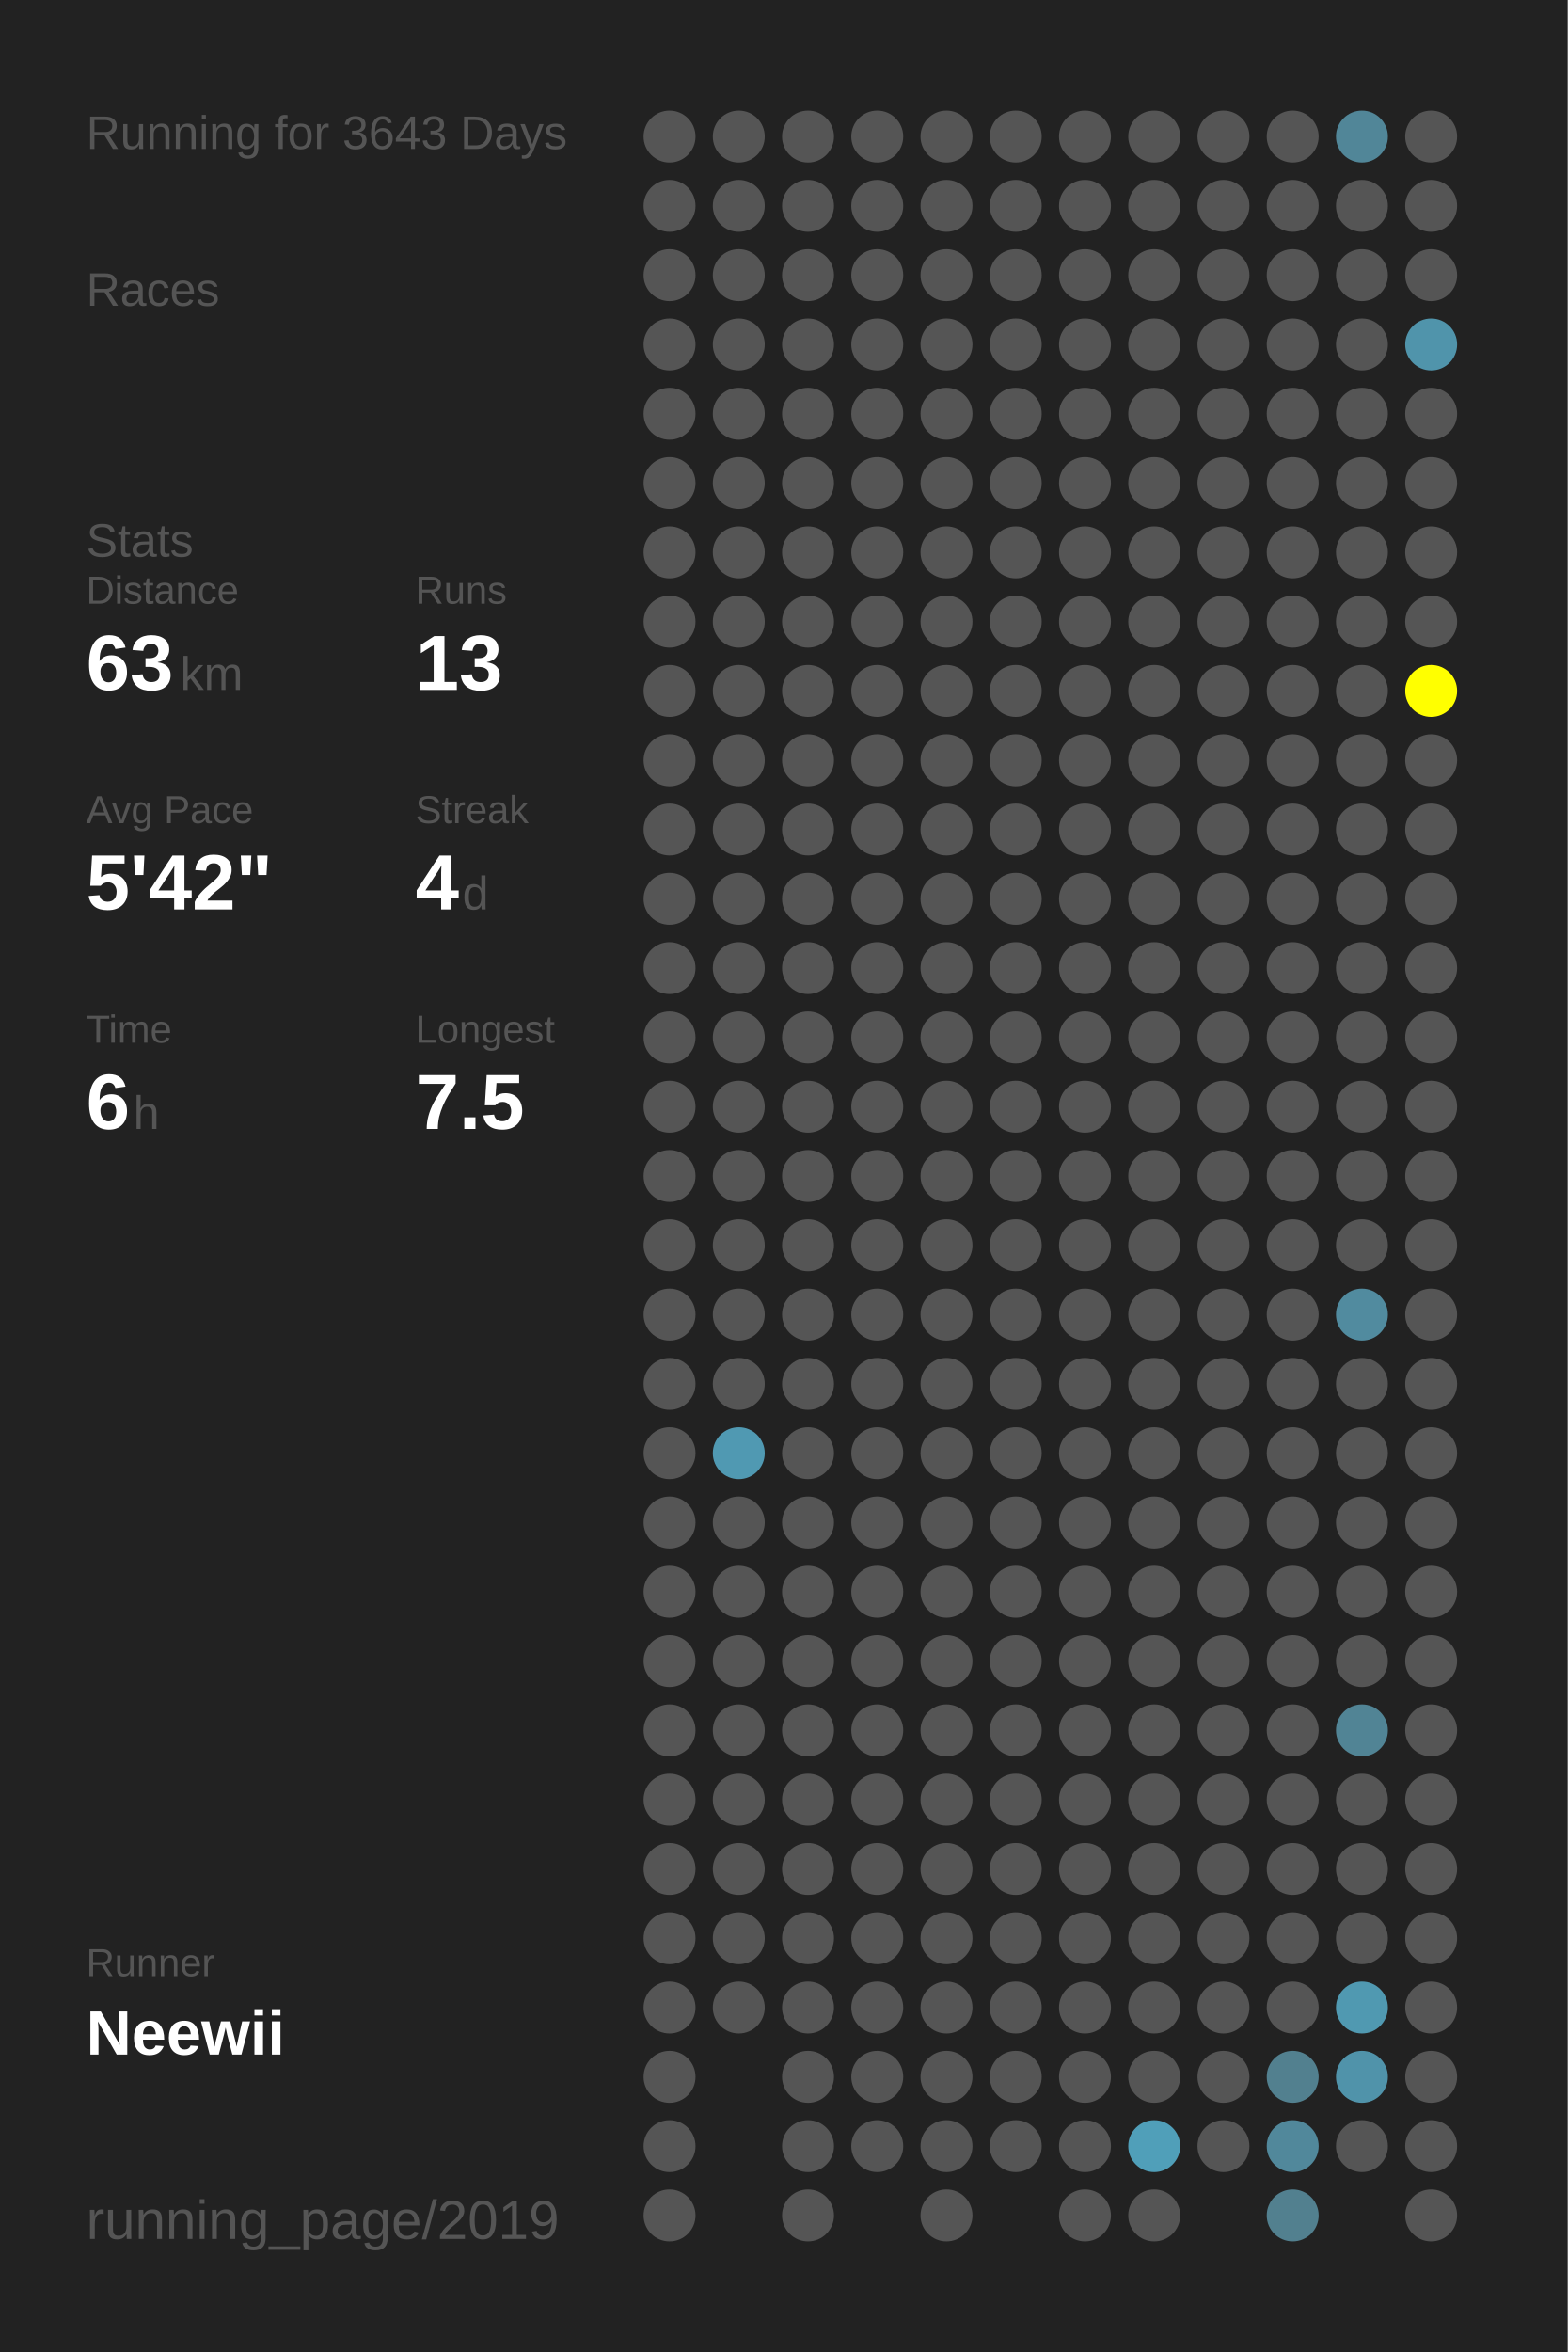
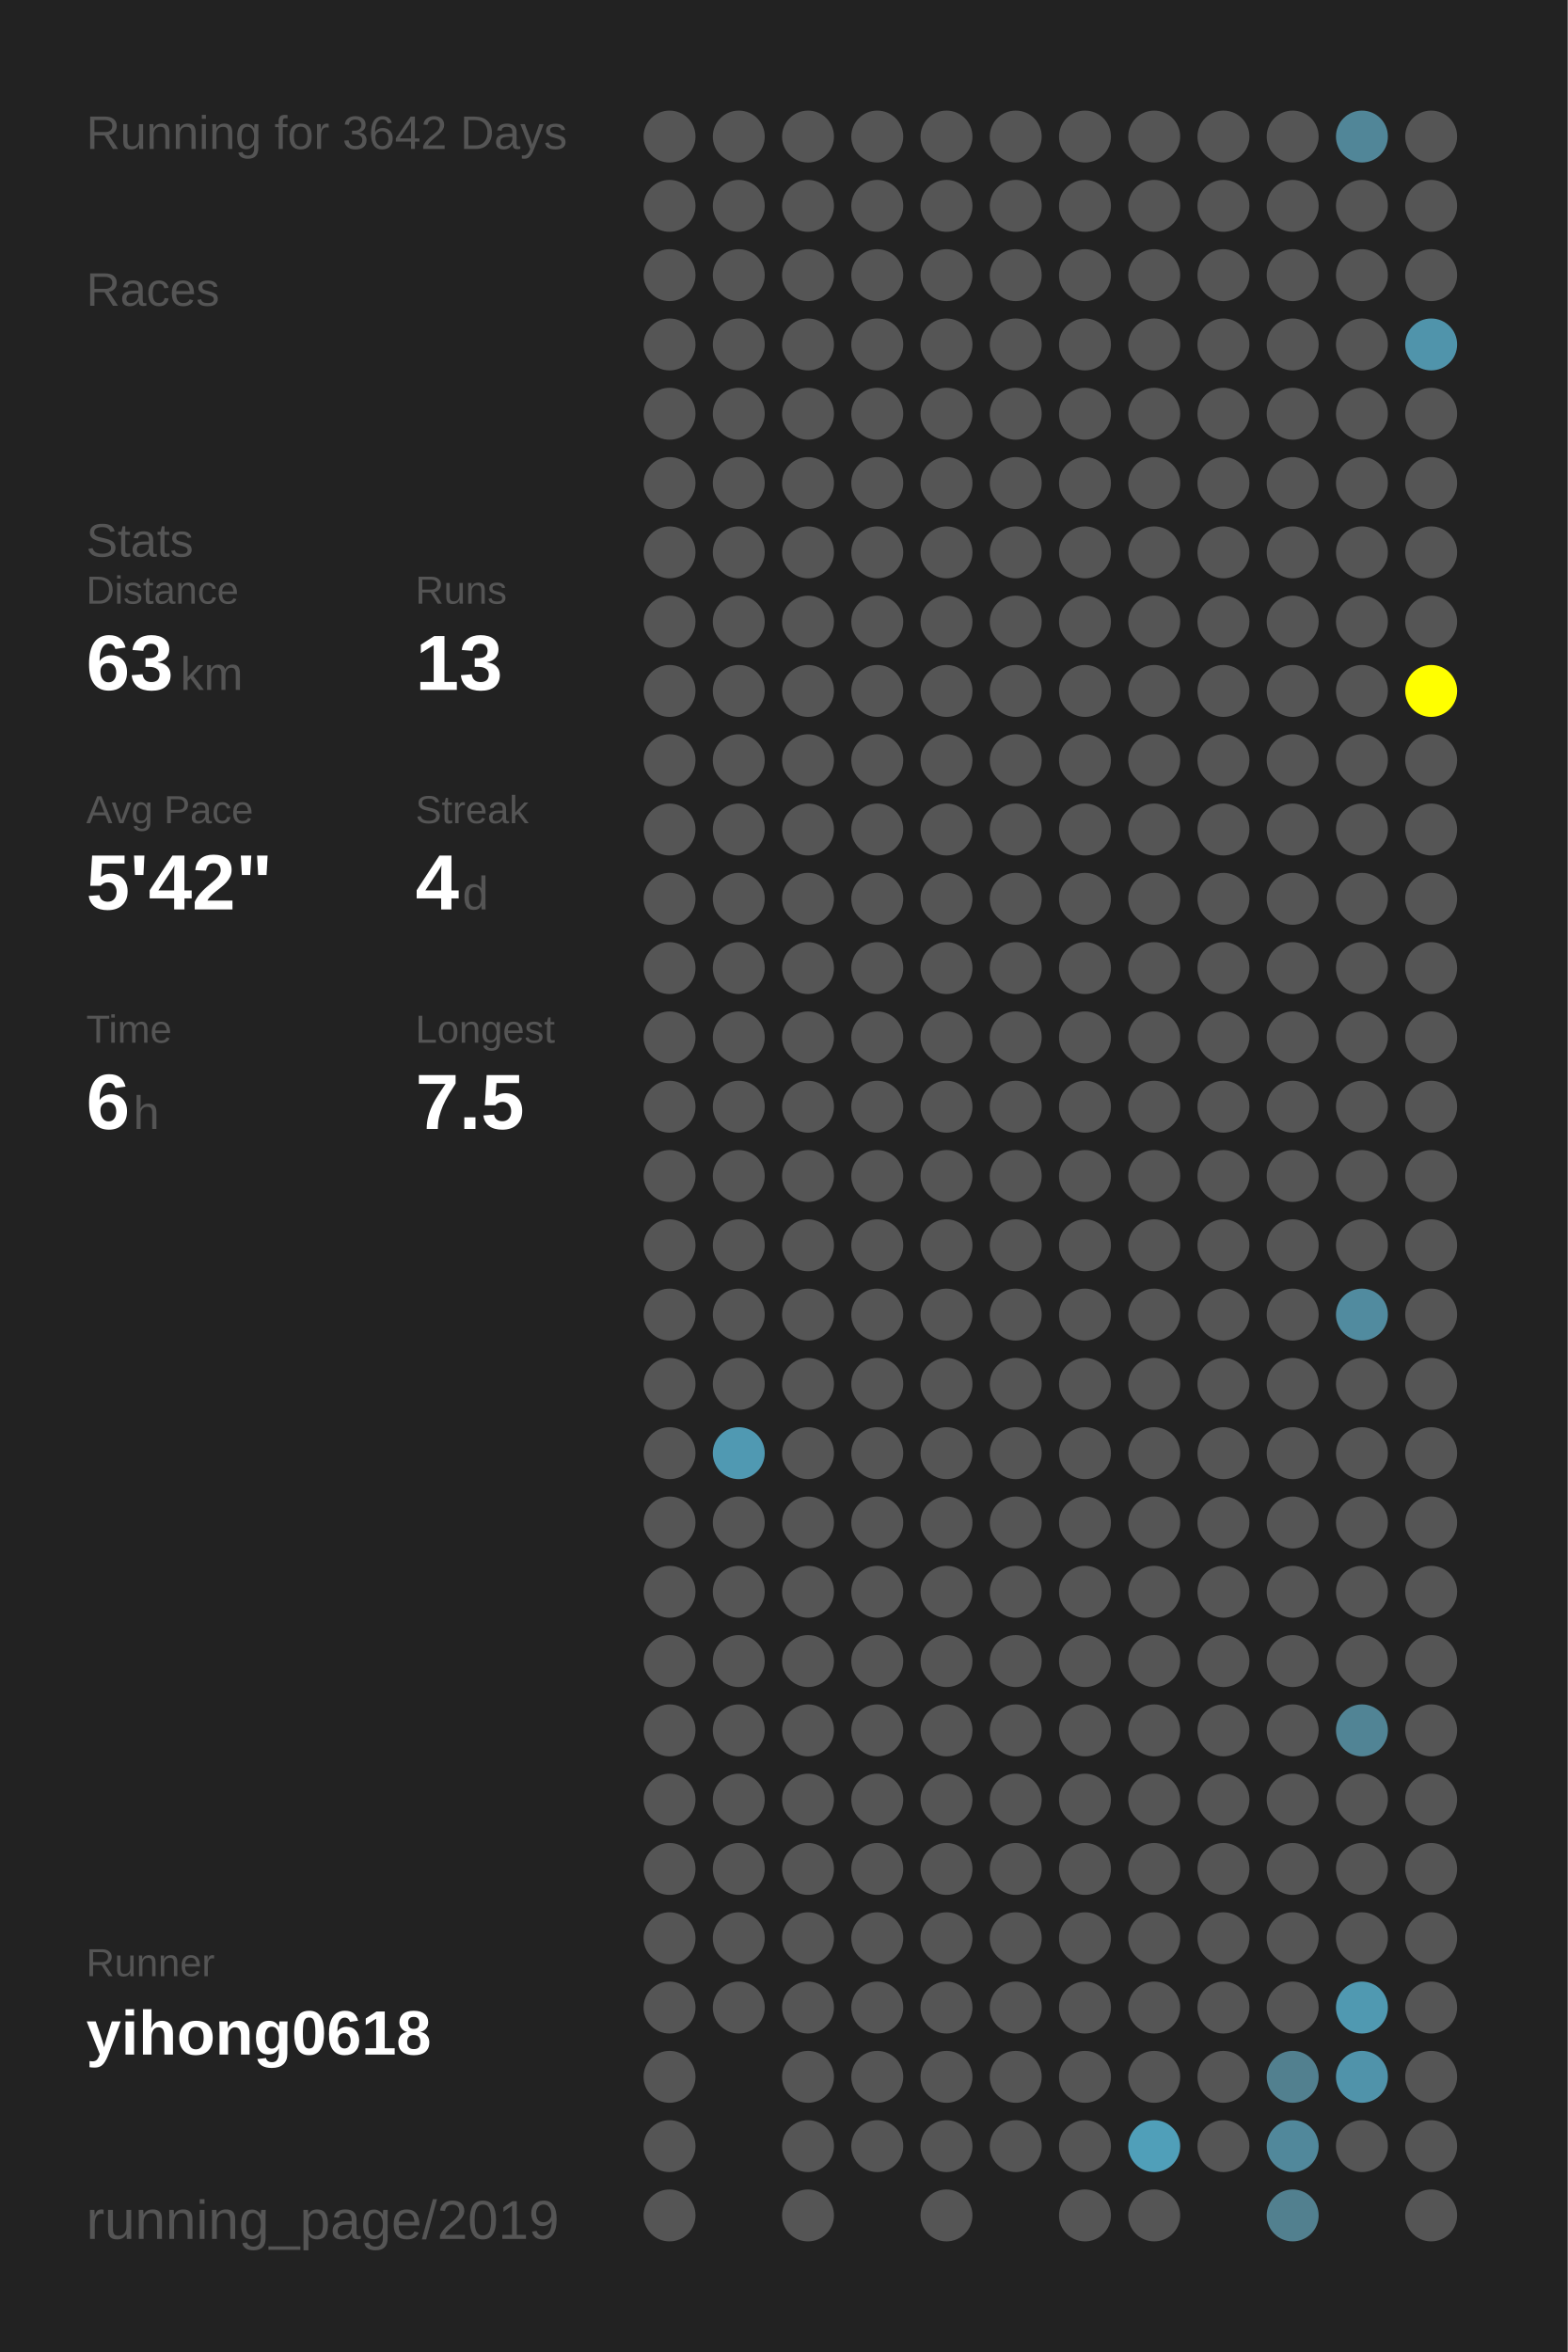
<svg xmlns="http://www.w3.org/2000/svg" baseProfile="full" height="300mm" version="1.1" viewBox="0,0,200,300" width="200mm">
  <defs />
  <rect fill="#222222" height="300" width="200" x="0" y="0" />
-   <text fill="#555555" style="font-size:6px; font-family:Arial;" x="11" y="19">Running for 3643 Days</text>
+   <text fill="#555555" style="font-size:6px; font-family:Arial;" x="11" y="19">Running for 3642 Days</text>
  <text fill="#555555" style="font-size:6px; font-family:Arial;" x="11" y="39">Races</text>
  <text fill="#555555" style="font-size:6px; font-family:Arial;" x="11" y="71">Stats</text>
  <text fill="#555555" style="font-size:5px; font-family:Arial;" x="11" y="77">Distance</text>
  <text fill="#FFFFFF" style="font-size:10px; font-family:Arial; font-weight:bold;" x="11" y="88">63</text>
  <text fill="#555555" style="font-size:6px; font-family:Arial;" x="23" y="88">km</text>
  <text fill="#555555" style="font-size:5px; font-family:Arial;" x="53" y="77">Runs</text>
  <text fill="#FFFFFF" style="font-size:10px; font-family:Arial; font-weight:bold;" x="53" y="88">13</text>
  <text fill="#555555" style="font-size:5px; font-family:Arial;" x="11" y="105">Avg Pace</text>
  <text fill="#FFFFFF" style="font-size:10px; font-family:Arial; font-weight:bold;" x="11" y="116">5'42"</text>
  <text fill="#555555" style="font-size:5px; font-family:Arial;" x="53" y="105">Streak</text>
  <text fill="#FFFFFF" style="font-size:10px; font-family:Arial; font-weight:bold;" x="53" y="116">4</text>
  <text fill="#555555" style="font-size:6px; font-family:Arial;" x="59" y="116">d</text>
  <text fill="#555555" style="font-size:5px; font-family:Arial;" x="11" y="133">Time</text>
  <text fill="#FFFFFF" style="font-size:10px; font-family:Arial; font-weight:bold;" x="11" y="144">6</text>
  <text fill="#555555" style="font-size:6px; font-family:Arial;" x="17" y="144">h</text>
  <text fill="#555555" style="font-size:5px; font-family:Arial;" x="53" y="133">Longest</text>
  <text fill="#FFFFFF" style="font-size:10px; font-family:Arial; font-weight:bold;" x="53" y="144">7.5</text>
  <text fill="#555555" style="font-size:5px; font-family:Arial;" x="11" y="252.065">Runner</text>
-   <text fill="#FFFFFF" style="font-size:8px; font-family:Arial; font-weight:bold;" x="11" y="262.065">Neewii</text>
+   <text fill="#FFFFFF" style="font-size:8px; font-family:Arial; font-weight:bold;" x="11" y="262.065">yihong0618</text>
  <text fill="#555555" style="font-size:7px; font-family:Arial;" x="11" y="285.581">running_page/2019</text>
  <circle cx="85.417" cy="17.419" fill="#555555" r="3.312" />
  <circle cx="85.417" cy="26.258" fill="#555555" r="3.312" />
  <circle cx="85.417" cy="35.097" fill="#555555" r="3.312" />
  <circle cx="85.417" cy="43.935" fill="#555555" r="3.312" />
  <circle cx="85.417" cy="52.774" fill="#555555" r="3.312" />
  <circle cx="85.417" cy="61.613" fill="#555555" r="3.312" />
  <circle cx="85.417" cy="70.452" fill="#555555" r="3.312" />
  <circle cx="85.417" cy="79.29" fill="#555555" r="3.312" />
  <circle cx="85.417" cy="88.129" fill="#555555" r="3.312" />
  <circle cx="85.417" cy="96.968" fill="#555555" r="3.312" />
  <circle cx="85.417" cy="105.806" fill="#555555" r="3.312" />
  <circle cx="85.417" cy="114.645" fill="#555555" r="3.312" />
  <circle cx="85.417" cy="123.484" fill="#555555" r="3.312" />
  <circle cx="85.417" cy="132.323" fill="#555555" r="3.312" />
  <circle cx="85.417" cy="141.161" fill="#555555" r="3.312" />
  <circle cx="85.417" cy="150" fill="#555555" r="3.312" />
  <circle cx="85.417" cy="158.839" fill="#555555" r="3.312" />
  <circle cx="85.417" cy="167.677" fill="#555555" r="3.312" />
  <circle cx="85.417" cy="176.516" fill="#555555" r="3.312" />
  <circle cx="85.417" cy="185.355" fill="#555555" r="3.312" />
  <circle cx="85.417" cy="194.194" fill="#555555" r="3.312" />
  <circle cx="85.417" cy="203.032" fill="#555555" r="3.312" />
  <circle cx="85.417" cy="211.871" fill="#555555" r="3.312" />
  <circle cx="85.417" cy="220.71" fill="#555555" r="3.312" />
  <circle cx="85.417" cy="229.548" fill="#555555" r="3.312" />
  <circle cx="85.417" cy="238.387" fill="#555555" r="3.312" />
  <circle cx="85.417" cy="247.226" fill="#555555" r="3.312" />
  <circle cx="85.417" cy="256.065" fill="#555555" r="3.312" />
  <circle cx="85.417" cy="264.903" fill="#555555" r="3.312" />
  <circle cx="85.417" cy="273.742" fill="#555555" r="3.312" />
  <circle cx="85.417" cy="282.581" fill="#555555" r="3.312" />
  <circle cx="94.25" cy="17.419" fill="#555555" r="3.312" />
  <circle cx="94.25" cy="26.258" fill="#555555" r="3.312" />
  <circle cx="94.25" cy="35.097" fill="#555555" r="3.312" />
  <circle cx="94.25" cy="43.935" fill="#555555" r="3.312" />
  <circle cx="94.25" cy="52.774" fill="#555555" r="3.312" />
  <circle cx="94.25" cy="61.613" fill="#555555" r="3.312" />
  <circle cx="94.25" cy="70.452" fill="#555555" r="3.312" />
  <circle cx="94.25" cy="79.29" fill="#555555" r="3.312" />
  <circle cx="94.25" cy="88.129" fill="#555555" r="3.312" />
  <circle cx="94.25" cy="96.968" fill="#555555" r="3.312" />
  <circle cx="94.25" cy="105.806" fill="#555555" r="3.312" />
  <circle cx="94.25" cy="114.645" fill="#555555" r="3.312" />
  <circle cx="94.25" cy="123.484" fill="#555555" r="3.312" />
  <circle cx="94.25" cy="132.323" fill="#555555" r="3.312" />
  <circle cx="94.25" cy="141.161" fill="#555555" r="3.312" />
  <circle cx="94.25" cy="150" fill="#555555" r="3.312" />
  <circle cx="94.25" cy="158.839" fill="#555555" r="3.312" />
  <circle cx="94.25" cy="167.677" fill="#555555" r="3.312" />
  <circle cx="94.25" cy="176.516" fill="#555555" r="3.312" />
  <circle cx="94.25" cy="185.355" fill="#5099b2" r="3.312" />
  <circle cx="94.25" cy="194.194" fill="#555555" r="3.312" />
  <circle cx="94.25" cy="203.032" fill="#555555" r="3.312" />
  <circle cx="94.25" cy="211.871" fill="#555555" r="3.312" />
  <circle cx="94.25" cy="220.71" fill="#555555" r="3.312" />
  <circle cx="94.25" cy="229.548" fill="#555555" r="3.312" />
  <circle cx="94.25" cy="238.387" fill="#555555" r="3.312" />
  <circle cx="94.25" cy="247.226" fill="#555555" r="3.312" />
  <circle cx="94.25" cy="256.065" fill="#555555" r="3.312" />
  <circle cx="103.083" cy="17.419" fill="#555555" r="3.312" />
  <circle cx="103.083" cy="26.258" fill="#555555" r="3.312" />
  <circle cx="103.083" cy="35.097" fill="#555555" r="3.312" />
  <circle cx="103.083" cy="43.935" fill="#555555" r="3.312" />
  <circle cx="103.083" cy="52.774" fill="#555555" r="3.312" />
  <circle cx="103.083" cy="61.613" fill="#555555" r="3.312" />
  <circle cx="103.083" cy="70.452" fill="#555555" r="3.312" />
  <circle cx="103.083" cy="79.29" fill="#555555" r="3.312" />
  <circle cx="103.083" cy="88.129" fill="#555555" r="3.312" />
  <circle cx="103.083" cy="96.968" fill="#555555" r="3.312" />
  <circle cx="103.083" cy="105.806" fill="#555555" r="3.312" />
  <circle cx="103.083" cy="114.645" fill="#555555" r="3.312" />
  <circle cx="103.083" cy="123.484" fill="#555555" r="3.312" />
  <circle cx="103.083" cy="132.323" fill="#555555" r="3.312" />
  <circle cx="103.083" cy="141.161" fill="#555555" r="3.312" />
  <circle cx="103.083" cy="150" fill="#555555" r="3.312" />
  <circle cx="103.083" cy="158.839" fill="#555555" r="3.312" />
  <circle cx="103.083" cy="167.677" fill="#555555" r="3.312" />
  <circle cx="103.083" cy="176.516" fill="#555555" r="3.312" />
  <circle cx="103.083" cy="185.355" fill="#555555" r="3.312" />
  <circle cx="103.083" cy="194.194" fill="#555555" r="3.312" />
  <circle cx="103.083" cy="203.032" fill="#555555" r="3.312" />
  <circle cx="103.083" cy="211.871" fill="#555555" r="3.312" />
  <circle cx="103.083" cy="220.71" fill="#555555" r="3.312" />
  <circle cx="103.083" cy="229.548" fill="#555555" r="3.312" />
  <circle cx="103.083" cy="238.387" fill="#555555" r="3.312" />
  <circle cx="103.083" cy="247.226" fill="#555555" r="3.312" />
  <circle cx="103.083" cy="256.065" fill="#555555" r="3.312" />
  <circle cx="103.083" cy="264.903" fill="#555555" r="3.312" />
  <circle cx="103.083" cy="273.742" fill="#555555" r="3.312" />
  <circle cx="103.083" cy="282.581" fill="#555555" r="3.312" />
  <circle cx="111.917" cy="17.419" fill="#555555" r="3.312" />
  <circle cx="111.917" cy="26.258" fill="#555555" r="3.312" />
  <circle cx="111.917" cy="35.097" fill="#555555" r="3.312" />
  <circle cx="111.917" cy="43.935" fill="#555555" r="3.312" />
  <circle cx="111.917" cy="52.774" fill="#555555" r="3.312" />
  <circle cx="111.917" cy="61.613" fill="#555555" r="3.312" />
  <circle cx="111.917" cy="70.452" fill="#555555" r="3.312" />
  <circle cx="111.917" cy="79.29" fill="#555555" r="3.312" />
  <circle cx="111.917" cy="88.129" fill="#555555" r="3.312" />
  <circle cx="111.917" cy="96.968" fill="#555555" r="3.312" />
  <circle cx="111.917" cy="105.806" fill="#555555" r="3.312" />
  <circle cx="111.917" cy="114.645" fill="#555555" r="3.312" />
  <circle cx="111.917" cy="123.484" fill="#555555" r="3.312" />
  <circle cx="111.917" cy="132.323" fill="#555555" r="3.312" />
  <circle cx="111.917" cy="141.161" fill="#555555" r="3.312" />
  <circle cx="111.917" cy="150" fill="#555555" r="3.312" />
  <circle cx="111.917" cy="158.839" fill="#555555" r="3.312" />
  <circle cx="111.917" cy="167.677" fill="#555555" r="3.312" />
  <circle cx="111.917" cy="176.516" fill="#555555" r="3.312" />
  <circle cx="111.917" cy="185.355" fill="#555555" r="3.312" />
  <circle cx="111.917" cy="194.194" fill="#555555" r="3.312" />
  <circle cx="111.917" cy="203.032" fill="#555555" r="3.312" />
  <circle cx="111.917" cy="211.871" fill="#555555" r="3.312" />
  <circle cx="111.917" cy="220.71" fill="#555555" r="3.312" />
  <circle cx="111.917" cy="229.548" fill="#555555" r="3.312" />
  <circle cx="111.917" cy="238.387" fill="#555555" r="3.312" />
  <circle cx="111.917" cy="247.226" fill="#555555" r="3.312" />
  <circle cx="111.917" cy="256.065" fill="#555555" r="3.312" />
  <circle cx="111.917" cy="264.903" fill="#555555" r="3.312" />
  <circle cx="111.917" cy="273.742" fill="#555555" r="3.312" />
  <circle cx="120.75" cy="17.419" fill="#555555" r="3.312" />
  <circle cx="120.75" cy="26.258" fill="#555555" r="3.312" />
  <circle cx="120.75" cy="35.097" fill="#555555" r="3.312" />
  <circle cx="120.75" cy="43.935" fill="#555555" r="3.312" />
  <circle cx="120.75" cy="52.774" fill="#555555" r="3.312" />
  <circle cx="120.75" cy="61.613" fill="#555555" r="3.312" />
  <circle cx="120.75" cy="70.452" fill="#555555" r="3.312" />
  <circle cx="120.75" cy="79.29" fill="#555555" r="3.312" />
  <circle cx="120.75" cy="88.129" fill="#555555" r="3.312" />
  <circle cx="120.75" cy="96.968" fill="#555555" r="3.312" />
  <circle cx="120.75" cy="105.806" fill="#555555" r="3.312" />
  <circle cx="120.75" cy="114.645" fill="#555555" r="3.312" />
  <circle cx="120.75" cy="123.484" fill="#555555" r="3.312" />
  <circle cx="120.75" cy="132.323" fill="#555555" r="3.312" />
  <circle cx="120.75" cy="141.161" fill="#555555" r="3.312" />
  <circle cx="120.75" cy="150" fill="#555555" r="3.312" />
  <circle cx="120.75" cy="158.839" fill="#555555" r="3.312" />
  <circle cx="120.75" cy="167.677" fill="#555555" r="3.312" />
  <circle cx="120.75" cy="176.516" fill="#555555" r="3.312" />
  <circle cx="120.75" cy="185.355" fill="#555555" r="3.312" />
  <circle cx="120.75" cy="194.194" fill="#555555" r="3.312" />
  <circle cx="120.75" cy="203.032" fill="#555555" r="3.312" />
  <circle cx="120.75" cy="211.871" fill="#555555" r="3.312" />
  <circle cx="120.75" cy="220.71" fill="#555555" r="3.312" />
  <circle cx="120.75" cy="229.548" fill="#555555" r="3.312" />
  <circle cx="120.75" cy="238.387" fill="#555555" r="3.312" />
  <circle cx="120.75" cy="247.226" fill="#555555" r="3.312" />
  <circle cx="120.75" cy="256.065" fill="#555555" r="3.312" />
  <circle cx="120.75" cy="264.903" fill="#555555" r="3.312" />
  <circle cx="120.75" cy="273.742" fill="#555555" r="3.312" />
  <circle cx="120.75" cy="282.581" fill="#555555" r="3.312" />
  <circle cx="129.583" cy="17.419" fill="#555555" r="3.312" />
  <circle cx="129.583" cy="26.258" fill="#555555" r="3.312" />
  <circle cx="129.583" cy="35.097" fill="#555555" r="3.312" />
  <circle cx="129.583" cy="43.935" fill="#555555" r="3.312" />
  <circle cx="129.583" cy="52.774" fill="#555555" r="3.312" />
  <circle cx="129.583" cy="61.613" fill="#555555" r="3.312" />
  <circle cx="129.583" cy="70.452" fill="#555555" r="3.312" />
  <circle cx="129.583" cy="79.29" fill="#555555" r="3.312" />
  <circle cx="129.583" cy="88.129" fill="#555555" r="3.312" />
  <circle cx="129.583" cy="96.968" fill="#555555" r="3.312" />
  <circle cx="129.583" cy="105.806" fill="#555555" r="3.312" />
  <circle cx="129.583" cy="114.645" fill="#555555" r="3.312" />
  <circle cx="129.583" cy="123.484" fill="#555555" r="3.312" />
  <circle cx="129.583" cy="132.323" fill="#555555" r="3.312" />
  <circle cx="129.583" cy="141.161" fill="#555555" r="3.312" />
  <circle cx="129.583" cy="150" fill="#555555" r="3.312" />
  <circle cx="129.583" cy="158.839" fill="#555555" r="3.312" />
  <circle cx="129.583" cy="167.677" fill="#555555" r="3.312" />
  <circle cx="129.583" cy="176.516" fill="#555555" r="3.312" />
  <circle cx="129.583" cy="185.355" fill="#555555" r="3.312" />
  <circle cx="129.583" cy="194.194" fill="#555555" r="3.312" />
  <circle cx="129.583" cy="203.032" fill="#555555" r="3.312" />
  <circle cx="129.583" cy="211.871" fill="#555555" r="3.312" />
  <circle cx="129.583" cy="220.71" fill="#555555" r="3.312" />
  <circle cx="129.583" cy="229.548" fill="#555555" r="3.312" />
  <circle cx="129.583" cy="238.387" fill="#555555" r="3.312" />
  <circle cx="129.583" cy="247.226" fill="#555555" r="3.312" />
  <circle cx="129.583" cy="256.065" fill="#555555" r="3.312" />
  <circle cx="129.583" cy="264.903" fill="#555555" r="3.312" />
  <circle cx="129.583" cy="273.742" fill="#555555" r="3.312" />
  <circle cx="138.417" cy="17.419" fill="#555555" r="3.312" />
  <circle cx="138.417" cy="26.258" fill="#555555" r="3.312" />
  <circle cx="138.417" cy="35.097" fill="#555555" r="3.312" />
  <circle cx="138.417" cy="43.935" fill="#555555" r="3.312" />
  <circle cx="138.417" cy="52.774" fill="#555555" r="3.312" />
  <circle cx="138.417" cy="61.613" fill="#555555" r="3.312" />
  <circle cx="138.417" cy="70.452" fill="#555555" r="3.312" />
  <circle cx="138.417" cy="79.29" fill="#555555" r="3.312" />
  <circle cx="138.417" cy="88.129" fill="#555555" r="3.312" />
  <circle cx="138.417" cy="96.968" fill="#555555" r="3.312" />
  <circle cx="138.417" cy="105.806" fill="#555555" r="3.312" />
  <circle cx="138.417" cy="114.645" fill="#555555" r="3.312" />
  <circle cx="138.417" cy="123.484" fill="#555555" r="3.312" />
  <circle cx="138.417" cy="132.323" fill="#555555" r="3.312" />
  <circle cx="138.417" cy="141.161" fill="#555555" r="3.312" />
  <circle cx="138.417" cy="150" fill="#555555" r="3.312" />
  <circle cx="138.417" cy="158.839" fill="#555555" r="3.312" />
  <circle cx="138.417" cy="167.677" fill="#555555" r="3.312" />
  <circle cx="138.417" cy="176.516" fill="#555555" r="3.312" />
  <circle cx="138.417" cy="185.355" fill="#555555" r="3.312" />
  <circle cx="138.417" cy="194.194" fill="#555555" r="3.312" />
  <circle cx="138.417" cy="203.032" fill="#555555" r="3.312" />
  <circle cx="138.417" cy="211.871" fill="#555555" r="3.312" />
  <circle cx="138.417" cy="220.71" fill="#555555" r="3.312" />
  <circle cx="138.417" cy="229.548" fill="#555555" r="3.312" />
  <circle cx="138.417" cy="238.387" fill="#555555" r="3.312" />
  <circle cx="138.417" cy="247.226" fill="#555555" r="3.312" />
  <circle cx="138.417" cy="256.065" fill="#555555" r="3.312" />
  <circle cx="138.417" cy="264.903" fill="#555555" r="3.312" />
  <circle cx="138.417" cy="273.742" fill="#555555" r="3.312" />
  <circle cx="138.417" cy="282.581" fill="#555555" r="3.312" />
  <circle cx="147.25" cy="17.419" fill="#555555" r="3.312" />
  <circle cx="147.25" cy="26.258" fill="#555555" r="3.312" />
  <circle cx="147.25" cy="35.097" fill="#555555" r="3.312" />
  <circle cx="147.25" cy="43.935" fill="#555555" r="3.312" />
  <circle cx="147.25" cy="52.774" fill="#555555" r="3.312" />
  <circle cx="147.25" cy="61.613" fill="#555555" r="3.312" />
  <circle cx="147.25" cy="70.452" fill="#555555" r="3.312" />
  <circle cx="147.25" cy="79.29" fill="#555555" r="3.312" />
  <circle cx="147.25" cy="88.129" fill="#555555" r="3.312" />
  <circle cx="147.25" cy="96.968" fill="#555555" r="3.312" />
  <circle cx="147.25" cy="105.806" fill="#555555" r="3.312" />
  <circle cx="147.25" cy="114.645" fill="#555555" r="3.312" />
  <circle cx="147.25" cy="123.484" fill="#555555" r="3.312" />
  <circle cx="147.25" cy="132.323" fill="#555555" r="3.312" />
  <circle cx="147.25" cy="141.161" fill="#555555" r="3.312" />
  <circle cx="147.25" cy="150" fill="#555555" r="3.312" />
  <circle cx="147.25" cy="158.839" fill="#555555" r="3.312" />
  <circle cx="147.25" cy="167.677" fill="#555555" r="3.312" />
  <circle cx="147.25" cy="176.516" fill="#555555" r="3.312" />
  <circle cx="147.25" cy="185.355" fill="#555555" r="3.312" />
  <circle cx="147.25" cy="194.194" fill="#555555" r="3.312" />
  <circle cx="147.25" cy="203.032" fill="#555555" r="3.312" />
  <circle cx="147.25" cy="211.871" fill="#555555" r="3.312" />
  <circle cx="147.25" cy="220.71" fill="#555555" r="3.312" />
  <circle cx="147.25" cy="229.548" fill="#555555" r="3.312" />
  <circle cx="147.25" cy="238.387" fill="#555555" r="3.312" />
  <circle cx="147.25" cy="247.226" fill="#555555" r="3.312" />
  <circle cx="147.25" cy="256.065" fill="#555555" r="3.312" />
  <circle cx="147.25" cy="264.903" fill="#555555" r="3.312" />
  <circle cx="147.25" cy="273.742" fill="#509fb9" r="3.312" />
  <circle cx="147.25" cy="282.581" fill="#555555" r="3.312" />
  <circle cx="156.083" cy="17.419" fill="#555555" r="3.312" />
  <circle cx="156.083" cy="26.258" fill="#555555" r="3.312" />
  <circle cx="156.083" cy="35.097" fill="#555555" r="3.312" />
  <circle cx="156.083" cy="43.935" fill="#555555" r="3.312" />
  <circle cx="156.083" cy="52.774" fill="#555555" r="3.312" />
  <circle cx="156.083" cy="61.613" fill="#555555" r="3.312" />
  <circle cx="156.083" cy="70.452" fill="#555555" r="3.312" />
  <circle cx="156.083" cy="79.29" fill="#555555" r="3.312" />
  <circle cx="156.083" cy="88.129" fill="#555555" r="3.312" />
  <circle cx="156.083" cy="96.968" fill="#555555" r="3.312" />
  <circle cx="156.083" cy="105.806" fill="#555555" r="3.312" />
  <circle cx="156.083" cy="114.645" fill="#555555" r="3.312" />
  <circle cx="156.083" cy="123.484" fill="#555555" r="3.312" />
  <circle cx="156.083" cy="132.323" fill="#555555" r="3.312" />
  <circle cx="156.083" cy="141.161" fill="#555555" r="3.312" />
  <circle cx="156.083" cy="150" fill="#555555" r="3.312" />
  <circle cx="156.083" cy="158.839" fill="#555555" r="3.312" />
  <circle cx="156.083" cy="167.677" fill="#555555" r="3.312" />
  <circle cx="156.083" cy="176.516" fill="#555555" r="3.312" />
  <circle cx="156.083" cy="185.355" fill="#555555" r="3.312" />
  <circle cx="156.083" cy="194.194" fill="#555555" r="3.312" />
  <circle cx="156.083" cy="203.032" fill="#555555" r="3.312" />
  <circle cx="156.083" cy="211.871" fill="#555555" r="3.312" />
  <circle cx="156.083" cy="220.71" fill="#555555" r="3.312" />
  <circle cx="156.083" cy="229.548" fill="#555555" r="3.312" />
  <circle cx="156.083" cy="238.387" fill="#555555" r="3.312" />
  <circle cx="156.083" cy="247.226" fill="#555555" r="3.312" />
  <circle cx="156.083" cy="256.065" fill="#555555" r="3.312" />
  <circle cx="156.083" cy="264.903" fill="#555555" r="3.312" />
  <circle cx="156.083" cy="273.742" fill="#555555" r="3.312" />
  <circle cx="164.917" cy="17.419" fill="#555555" r="3.312" />
  <circle cx="164.917" cy="26.258" fill="#555555" r="3.312" />
  <circle cx="164.917" cy="35.097" fill="#555555" r="3.312" />
  <circle cx="164.917" cy="43.935" fill="#555555" r="3.312" />
  <circle cx="164.917" cy="52.774" fill="#555555" r="3.312" />
  <circle cx="164.917" cy="61.613" fill="#555555" r="3.312" />
  <circle cx="164.917" cy="70.452" fill="#555555" r="3.312" />
  <circle cx="164.917" cy="79.29" fill="#555555" r="3.312" />
  <circle cx="164.917" cy="88.129" fill="#555555" r="3.312" />
  <circle cx="164.917" cy="96.968" fill="#555555" r="3.312" />
  <circle cx="164.917" cy="105.806" fill="#555555" r="3.312" />
  <circle cx="164.917" cy="114.645" fill="#555555" r="3.312" />
  <circle cx="164.917" cy="123.484" fill="#555555" r="3.312" />
  <circle cx="164.917" cy="132.323" fill="#555555" r="3.312" />
  <circle cx="164.917" cy="141.161" fill="#555555" r="3.312" />
  <circle cx="164.917" cy="150" fill="#555555" r="3.312" />
  <circle cx="164.917" cy="158.839" fill="#555555" r="3.312" />
  <circle cx="164.917" cy="167.677" fill="#555555" r="3.312" />
  <circle cx="164.917" cy="176.516" fill="#555555" r="3.312" />
  <circle cx="164.917" cy="185.355" fill="#555555" r="3.312" />
  <circle cx="164.917" cy="194.194" fill="#555555" r="3.312" />
  <circle cx="164.917" cy="203.032" fill="#555555" r="3.312" />
  <circle cx="164.917" cy="211.871" fill="#555555" r="3.312" />
  <circle cx="164.917" cy="220.71" fill="#555555" r="3.312" />
  <circle cx="164.917" cy="229.548" fill="#555555" r="3.312" />
  <circle cx="164.917" cy="238.387" fill="#555555" r="3.312" />
  <circle cx="164.917" cy="247.226" fill="#555555" r="3.312" />
  <circle cx="164.917" cy="256.065" fill="#555555" r="3.312" />
  <circle cx="164.917" cy="264.903" fill="#52808f" r="3.312" />
  <circle cx="164.917" cy="273.742" fill="#51889b" r="3.312" />
  <circle cx="164.917" cy="282.581" fill="#52808f" r="3.312" />
  <circle cx="173.75" cy="17.419" fill="#518698" r="3.312" />
  <circle cx="173.75" cy="26.258" fill="#555555" r="3.312" />
  <circle cx="173.75" cy="35.097" fill="#555555" r="3.312" />
  <circle cx="173.75" cy="43.935" fill="#555555" r="3.312" />
  <circle cx="173.75" cy="52.774" fill="#555555" r="3.312" />
  <circle cx="173.75" cy="61.613" fill="#555555" r="3.312" />
  <circle cx="173.75" cy="70.452" fill="#555555" r="3.312" />
  <circle cx="173.75" cy="79.29" fill="#555555" r="3.312" />
  <circle cx="173.75" cy="88.129" fill="#555555" r="3.312" />
  <circle cx="173.75" cy="96.968" fill="#555555" r="3.312" />
  <circle cx="173.75" cy="105.806" fill="#555555" r="3.312" />
  <circle cx="173.75" cy="114.645" fill="#555555" r="3.312" />
  <circle cx="173.75" cy="123.484" fill="#555555" r="3.312" />
  <circle cx="173.75" cy="132.323" fill="#555555" r="3.312" />
  <circle cx="173.75" cy="141.161" fill="#555555" r="3.312" />
  <circle cx="173.75" cy="150" fill="#555555" r="3.312" />
  <circle cx="173.75" cy="158.839" fill="#555555" r="3.312" />
  <circle cx="173.75" cy="167.677" fill="#518b9f" r="3.312" />
  <circle cx="173.75" cy="176.516" fill="#555555" r="3.312" />
  <circle cx="173.75" cy="185.355" fill="#555555" r="3.312" />
  <circle cx="173.75" cy="194.194" fill="#555555" r="3.312" />
  <circle cx="173.75" cy="203.032" fill="#555555" r="3.312" />
  <circle cx="173.75" cy="211.871" fill="#555555" r="3.312" />
  <circle cx="173.75" cy="220.71" fill="#518495" r="3.312" />
  <circle cx="173.75" cy="229.548" fill="#555555" r="3.312" />
  <circle cx="173.75" cy="238.387" fill="#555555" r="3.312" />
  <circle cx="173.75" cy="247.226" fill="#555555" r="3.312" />
  <circle cx="173.75" cy="256.065" fill="#5099b1" r="3.312" />
  <circle cx="173.75" cy="264.903" fill="#5093aa" r="3.312" />
  <circle cx="173.75" cy="273.742" fill="#555555" r="3.312" />
  <circle cx="182.583" cy="17.419" fill="#555555" r="3.312" />
  <circle cx="182.583" cy="26.258" fill="#555555" r="3.312" />
  <circle cx="182.583" cy="35.097" fill="#555555" r="3.312" />
  <circle cx="182.583" cy="43.935" fill="#5094ab" r="3.312" />
  <circle cx="182.583" cy="52.774" fill="#555555" r="3.312" />
  <circle cx="182.583" cy="61.613" fill="#555555" r="3.312" />
  <circle cx="182.583" cy="70.452" fill="#555555" r="3.312" />
  <circle cx="182.583" cy="79.29" fill="#555555" r="3.312" />
  <circle cx="182.583" cy="88.129" fill="#FFFF00" r="3.312" />
  <circle cx="182.583" cy="96.968" fill="#555555" r="3.312" />
  <circle cx="182.583" cy="105.806" fill="#555555" r="3.312" />
  <circle cx="182.583" cy="114.645" fill="#555555" r="3.312" />
  <circle cx="182.583" cy="123.484" fill="#555555" r="3.312" />
  <circle cx="182.583" cy="132.323" fill="#555555" r="3.312" />
  <circle cx="182.583" cy="141.161" fill="#555555" r="3.312" />
  <circle cx="182.583" cy="150" fill="#555555" r="3.312" />
  <circle cx="182.583" cy="158.839" fill="#555555" r="3.312" />
  <circle cx="182.583" cy="167.677" fill="#555555" r="3.312" />
  <circle cx="182.583" cy="176.516" fill="#555555" r="3.312" />
  <circle cx="182.583" cy="185.355" fill="#555555" r="3.312" />
  <circle cx="182.583" cy="194.194" fill="#555555" r="3.312" />
  <circle cx="182.583" cy="203.032" fill="#555555" r="3.312" />
  <circle cx="182.583" cy="211.871" fill="#555555" r="3.312" />
  <circle cx="182.583" cy="220.71" fill="#555555" r="3.312" />
  <circle cx="182.583" cy="229.548" fill="#555555" r="3.312" />
  <circle cx="182.583" cy="238.387" fill="#555555" r="3.312" />
  <circle cx="182.583" cy="247.226" fill="#555555" r="3.312" />
  <circle cx="182.583" cy="256.065" fill="#555555" r="3.312" />
  <circle cx="182.583" cy="264.903" fill="#555555" r="3.312" />
  <circle cx="182.583" cy="273.742" fill="#555555" r="3.312" />
  <circle cx="182.583" cy="282.581" fill="#555555" r="3.312" />
</svg>
